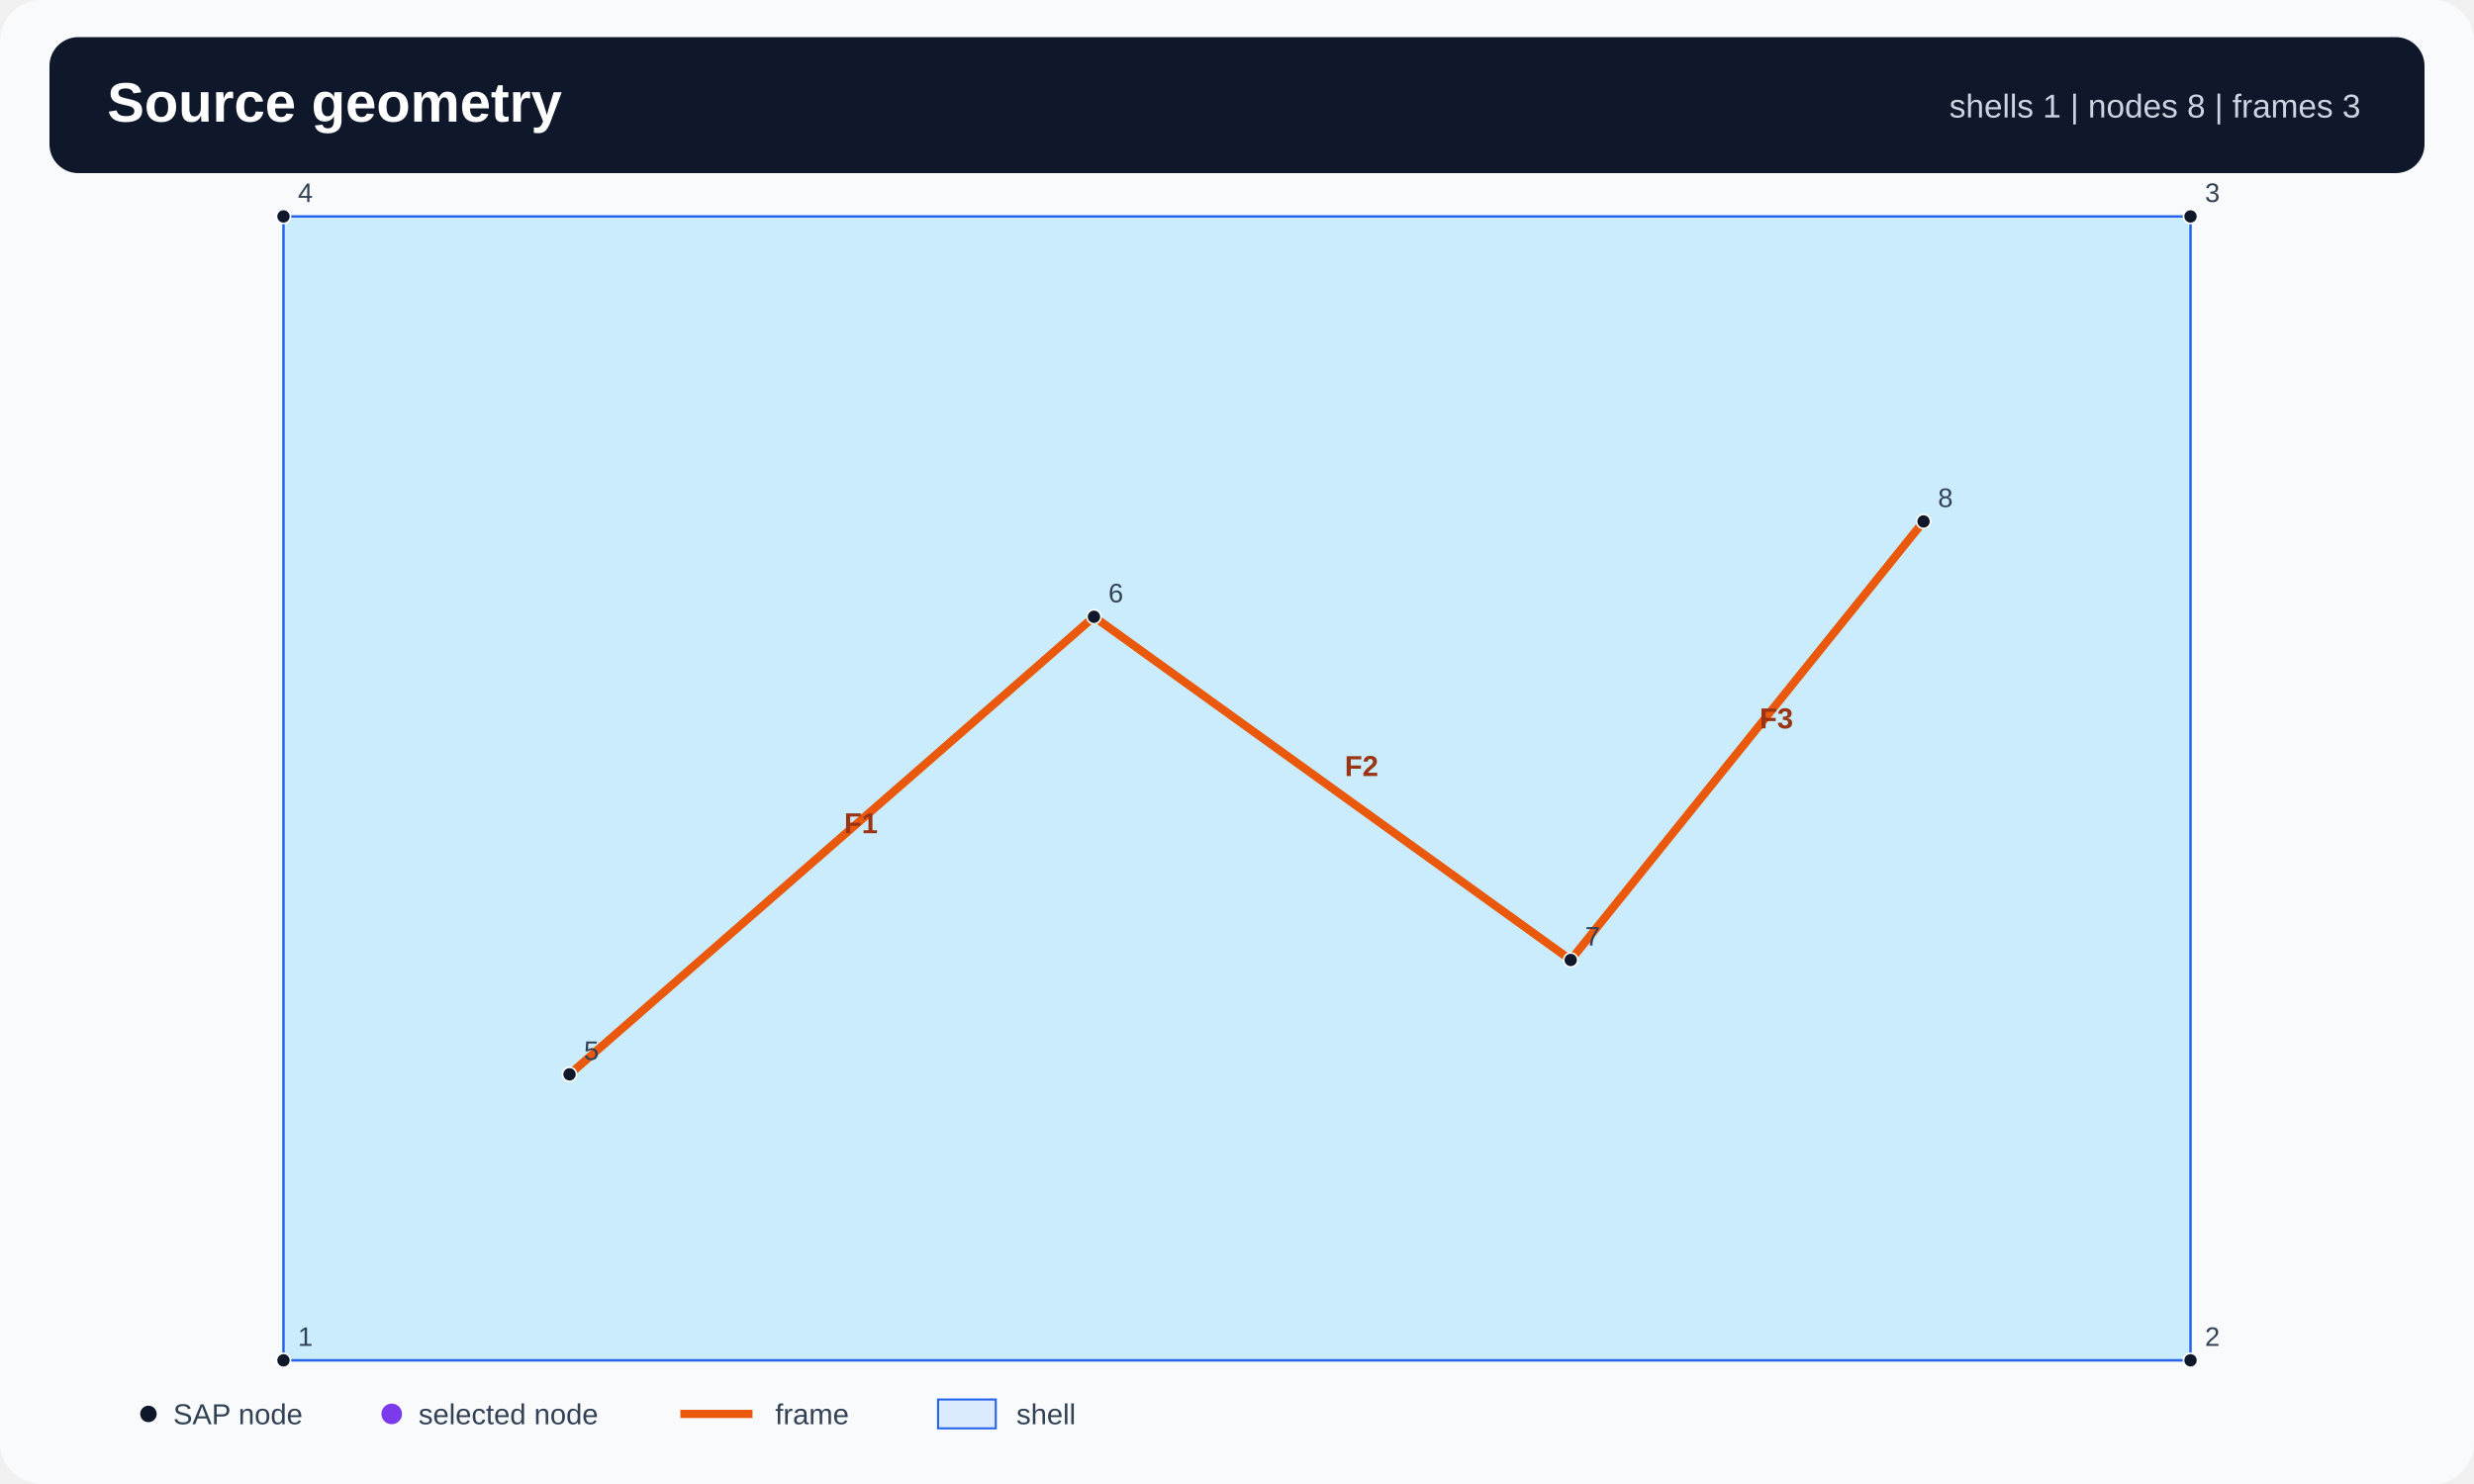
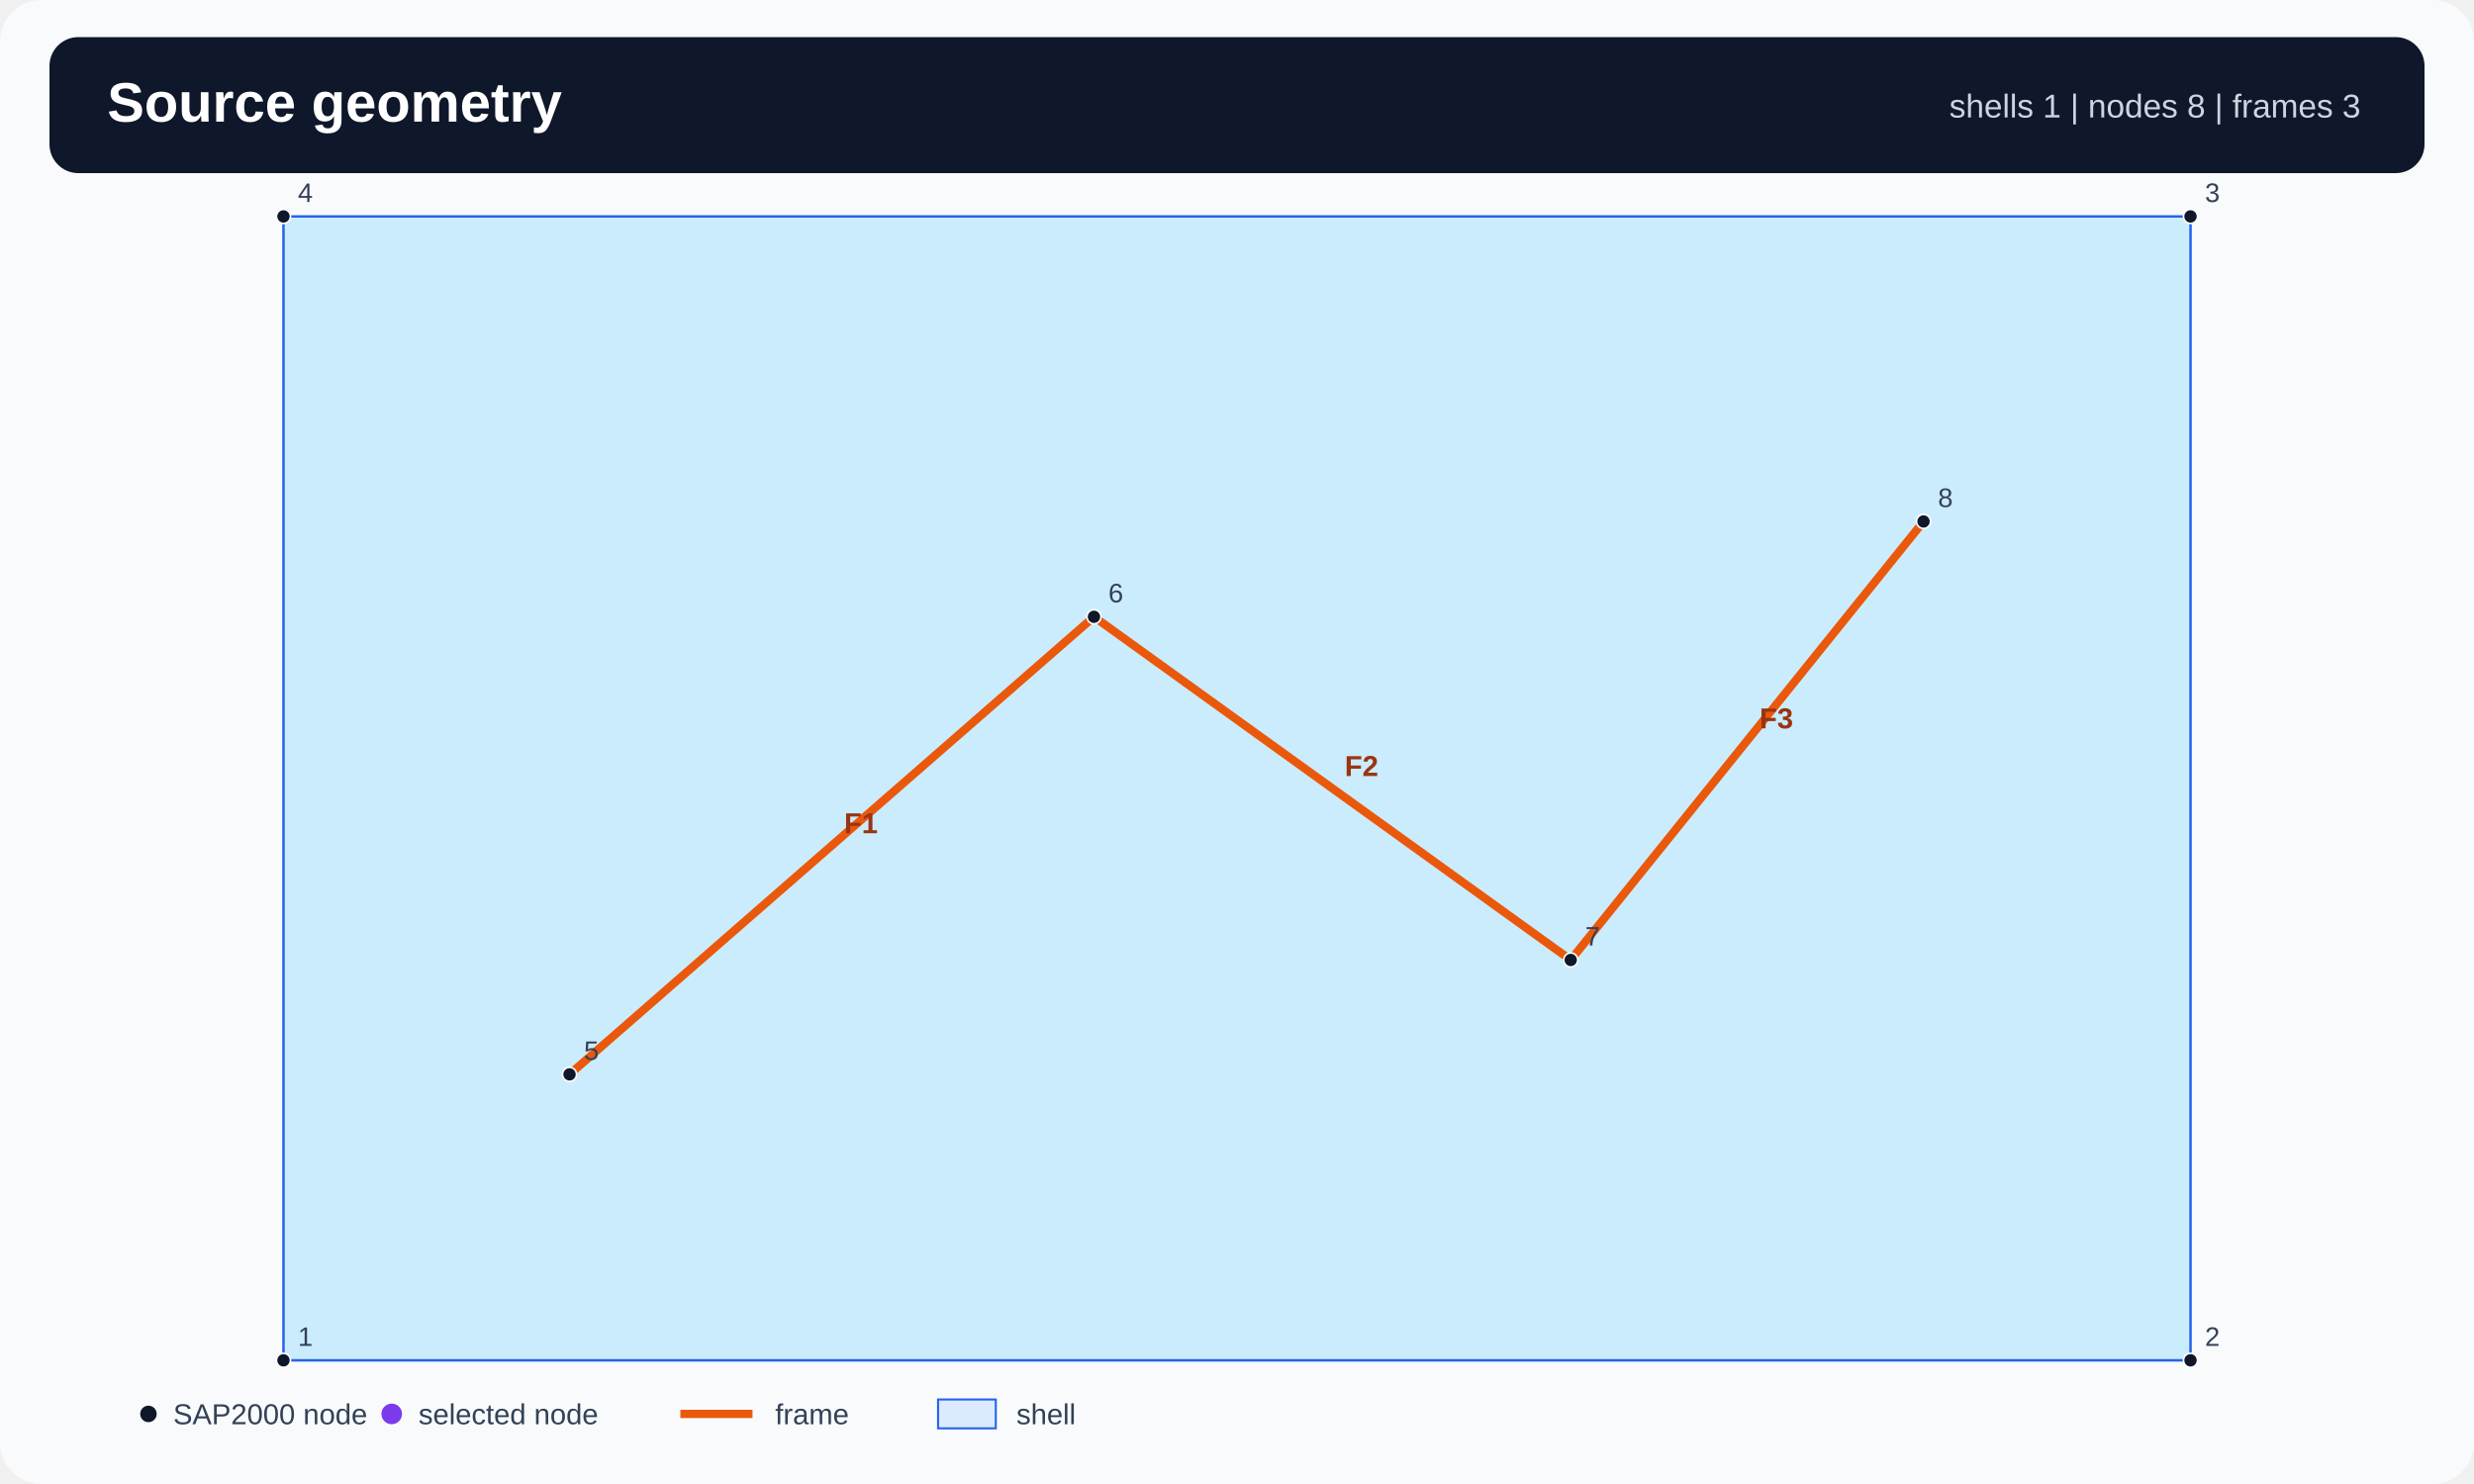
<svg xmlns="http://www.w3.org/2000/svg" width="1200" height="720" viewBox="0 0 1200 720">
  <rect width="1200" height="720" rx="20" fill="#f8fafc" />
  <rect x="24" y="18" width="1152" height="66" rx="14" fill="#0f172a" />
  <text x="52" y="59" font-family="Segoe UI,Arial" font-size="27" font-weight="700" fill="white">Source geometry</text>
  <text x="1145" y="57" text-anchor="end" font-family="Segoe UI,Arial" font-size="16" fill="#cbd5e1">shells 1  |  nodes 8  |  frames 3</text>
  <polygon points="137.5,660 1062.5,660 1062.5,105 137.5,105" fill="#bae6fd" fill-opacity="0.72" stroke="#2563eb" stroke-width="1.2" stroke-linejoin="round" />
  <line x1="276.25" y1="521.25" x2="530.625" y2="299.25" stroke="#ea580c" stroke-width="4" stroke-linecap="round" />
  <text x="409.438" y="404.25" font-family="Segoe UI,Arial" font-size="14" font-weight="700" fill="#9a3412">F1</text>
  <line x1="530.625" y1="299.25" x2="761.875" y2="465.75" stroke="#ea580c" stroke-width="4" stroke-linecap="round" />
  <text x="652.25" y="376.5" font-family="Segoe UI,Arial" font-size="14" font-weight="700" fill="#9a3412">F2</text>
  <line x1="761.875" y1="465.75" x2="933" y2="253" stroke="#ea580c" stroke-width="4" stroke-linecap="round" />
  <text x="853.438" y="353.375" font-family="Segoe UI,Arial" font-size="14" font-weight="700" fill="#9a3412">F3</text>
  <circle cx="137.5" cy="660" r="3.4" fill="#0f172a" stroke="white" stroke-width="0.8" />
  <text x="144.5" y="653" font-family="Segoe UI,Arial" font-size="13" fill="#334155">1</text>
  <circle cx="1062.5" cy="660" r="3.4" fill="#0f172a" stroke="white" stroke-width="0.8" />
  <text x="1069.5" y="653" font-family="Segoe UI,Arial" font-size="13" fill="#334155">2</text>
  <circle cx="1062.5" cy="105" r="3.4" fill="#0f172a" stroke="white" stroke-width="0.8" />
  <text x="1069.5" y="98" font-family="Segoe UI,Arial" font-size="13" fill="#334155">3</text>
  <circle cx="137.5" cy="105" r="3.4" fill="#0f172a" stroke="white" stroke-width="0.8" />
  <text x="144.5" y="98" font-family="Segoe UI,Arial" font-size="13" fill="#334155">4</text>
  <circle cx="276.25" cy="521.25" r="3.4" fill="#0f172a" stroke="white" stroke-width="0.8" />
  <text x="283.25" y="514.25" font-family="Segoe UI,Arial" font-size="13" fill="#334155">5</text>
  <circle cx="530.625" cy="299.25" r="3.4" fill="#0f172a" stroke="white" stroke-width="0.8" />
  <text x="537.625" y="292.25" font-family="Segoe UI,Arial" font-size="13" fill="#334155">6</text>
  <circle cx="761.875" cy="465.75" r="3.4" fill="#0f172a" stroke="white" stroke-width="0.8" />
  <text x="768.875" y="458.75" font-family="Segoe UI,Arial" font-size="13" fill="#334155">7</text>
  <circle cx="933" cy="253" r="3.4" fill="#0f172a" stroke="white" stroke-width="0.8" />
  <text x="940" y="246" font-family="Segoe UI,Arial" font-size="13" fill="#334155">8</text>
  <g font-family="Segoe UI,Arial" font-size="14" fill="#334155">
    <circle cx="72" cy="686" r="4" fill="#0f172a" />
-     <text x="84" y="691">SAP node</text>
+     <text x="84" y="691">SAP2000 node</text>
    <circle cx="190" cy="686" r="5" fill="#7c3aed" />
    <text x="203" y="691">selected node</text>
    <line x1="330" y1="686" x2="365" y2="686" stroke="#ea580c" stroke-width="4" />
    <text x="376" y="691">frame</text>
    <rect x="455" y="679" width="28" height="14" fill="#dbeafe" stroke="#2563eb" />
    <text x="493" y="691">shell</text>
  </g>
</svg>
